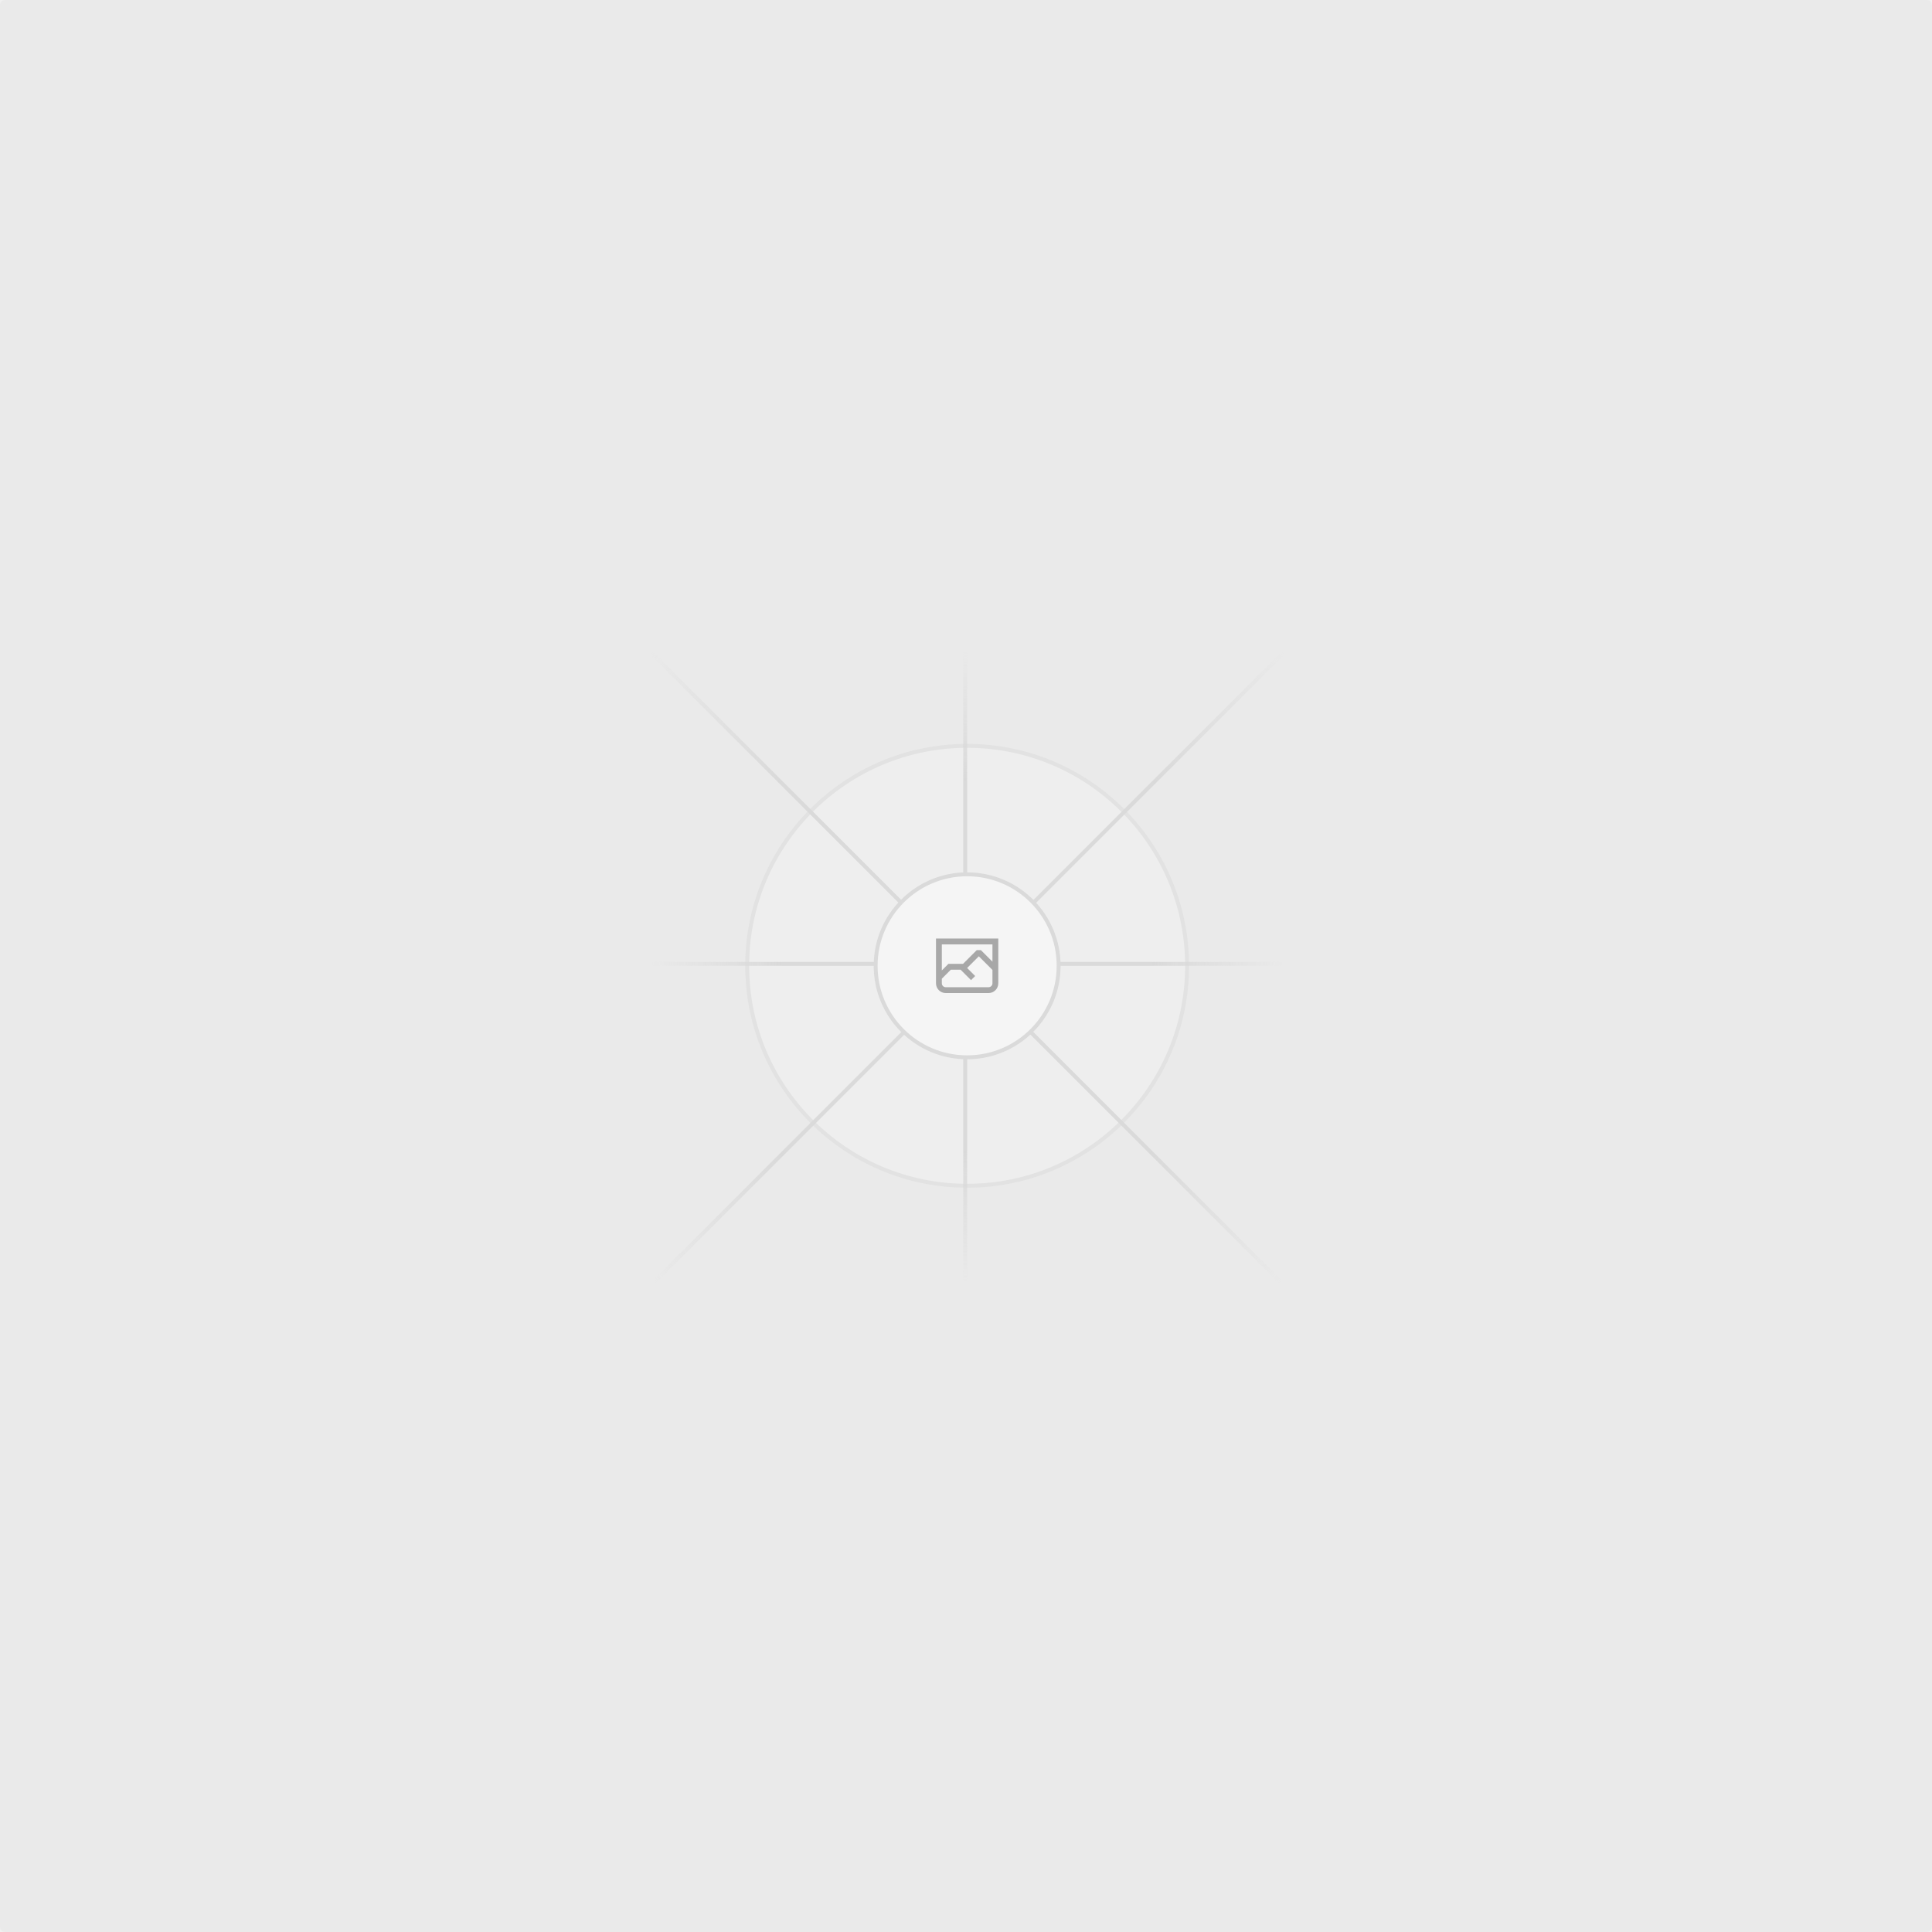
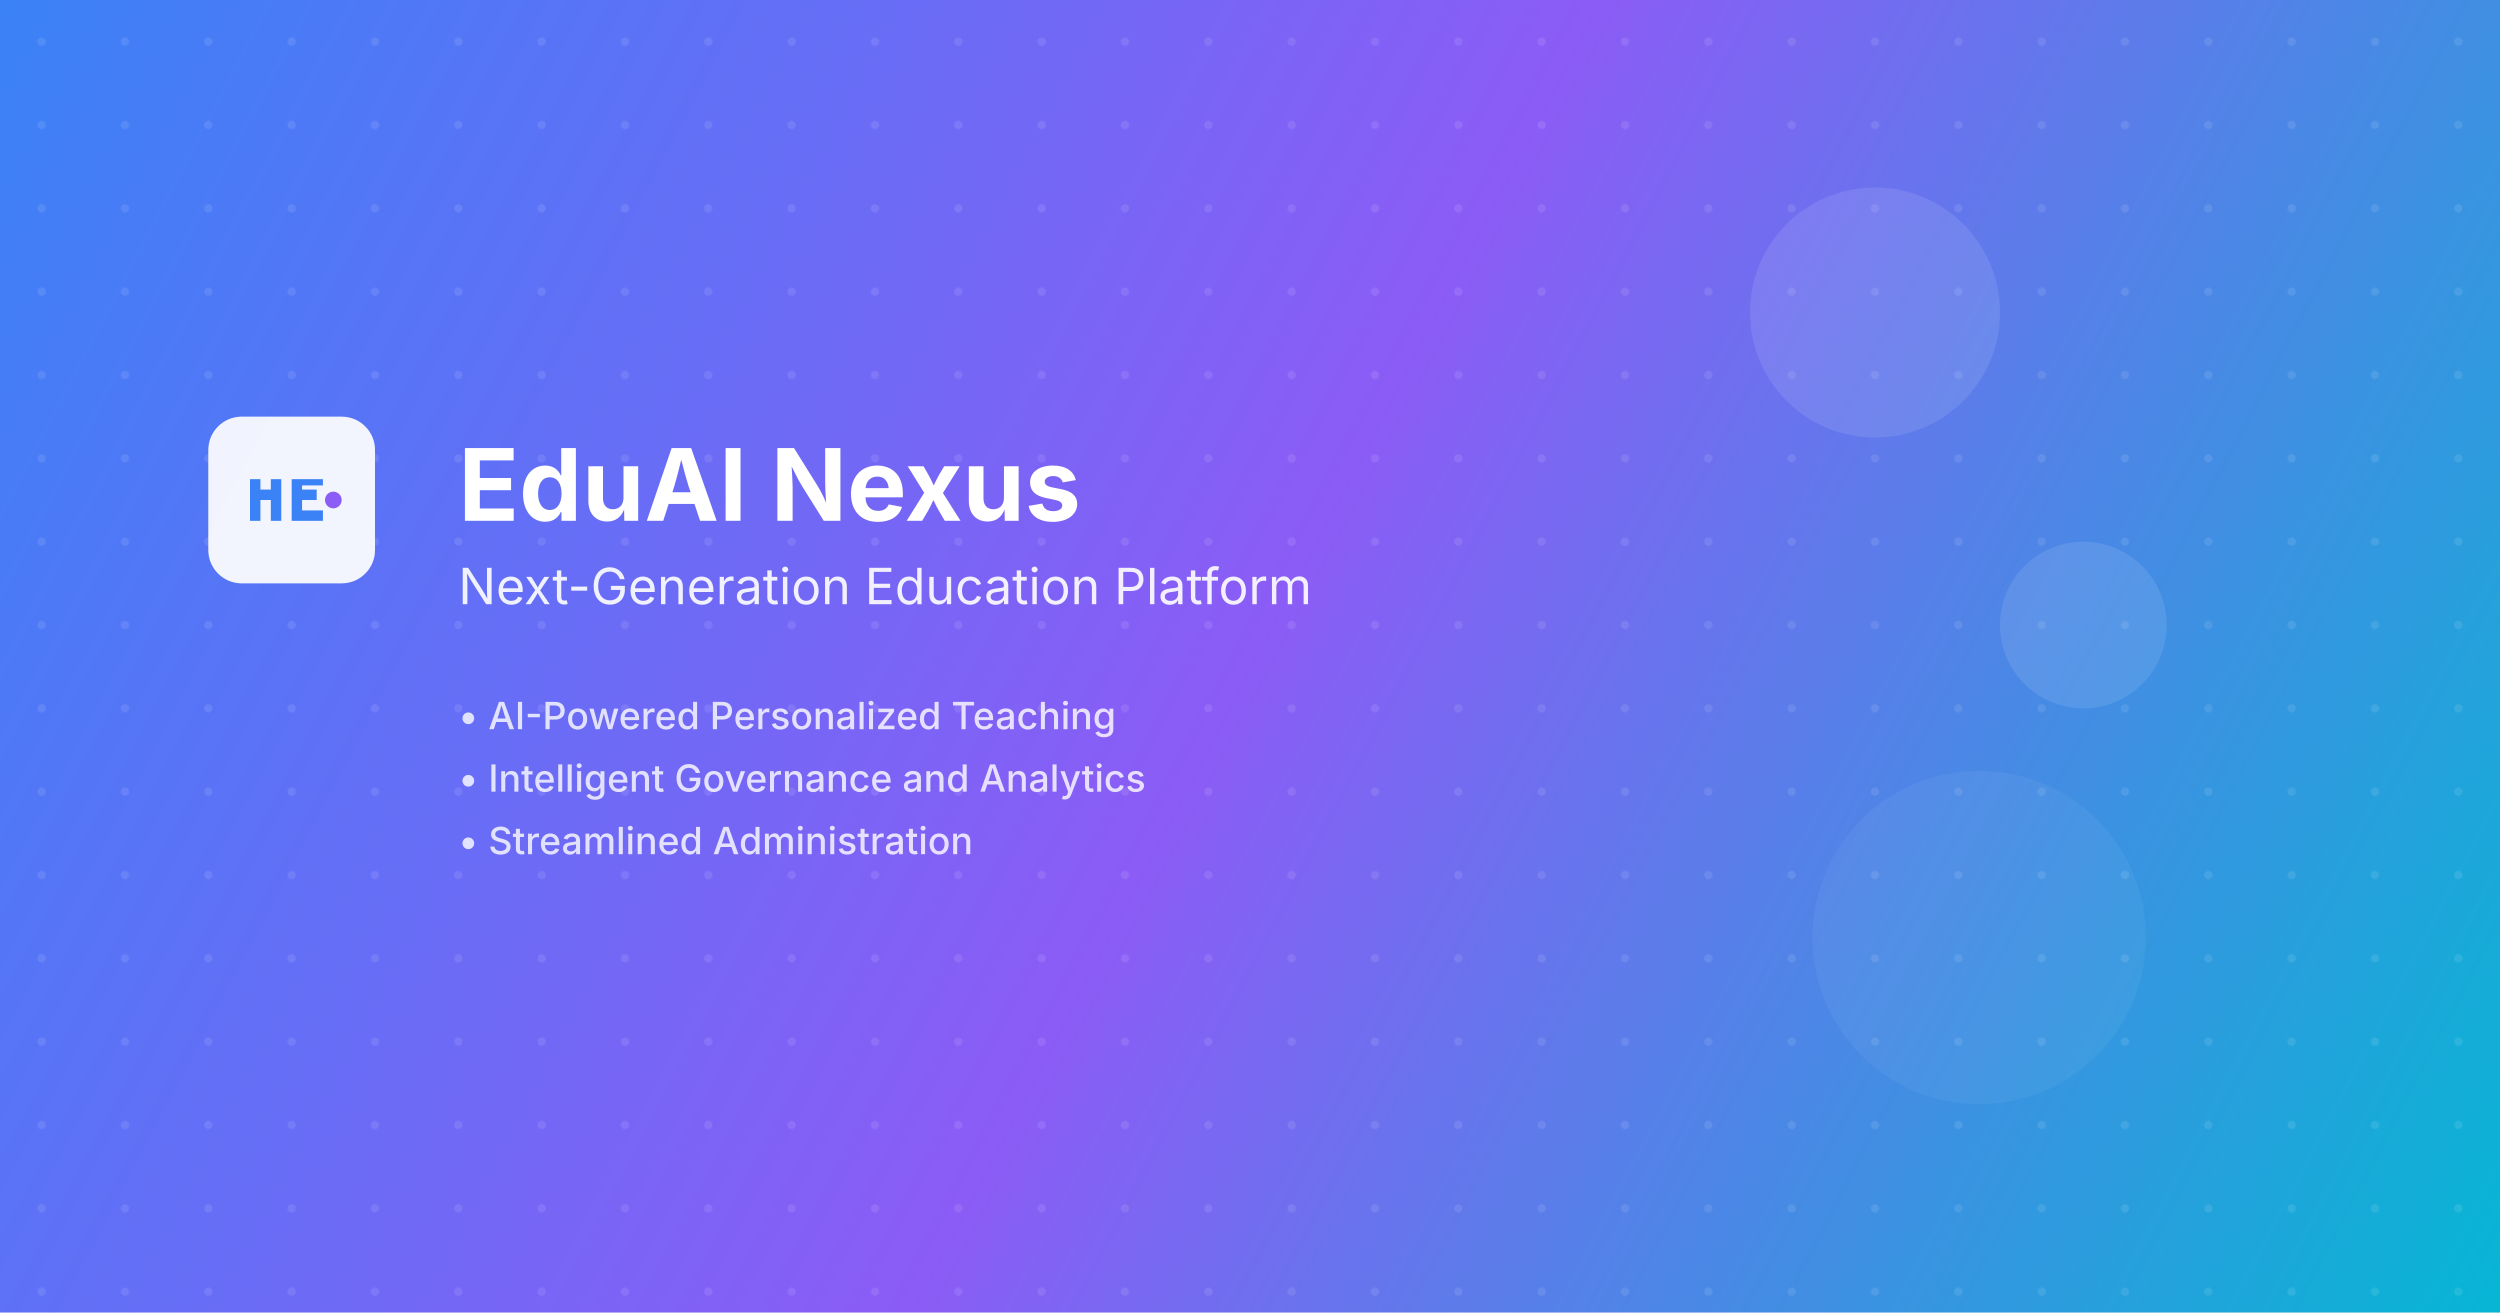
- <svg xmlns="http://www.w3.org/2000/svg" width="1200" height="1200" fill="none">
-   <rect width="1200" height="1200" fill="#EAEAEA" rx="3" />
-   <g opacity=".5">
-     <g opacity=".5">
-       <path fill="#FAFAFA" d="M600.709 736.5c-75.454 0-136.621-61.167-136.621-136.62 0-75.454 61.167-136.621 136.621-136.621 75.453 0 136.62 61.167 136.62 136.621 0 75.453-61.167 136.62-136.62 136.62Z" />
-       <path stroke="#C9C9C9" stroke-width="2.418" d="M600.709 736.5c-75.454 0-136.621-61.167-136.621-136.62 0-75.454 61.167-136.621 136.621-136.621 75.453 0 136.62 61.167 136.62 136.621 0 75.453-61.167 136.62-136.62 136.62Z" />
-     </g>
-     <path stroke="url(#a)" stroke-width="2.418" d="M0-1.209h553.581" transform="scale(1 -1) rotate(45 1163.11 91.165)" />
-     <path stroke="url(#b)" stroke-width="2.418" d="M404.846 598.671h391.726" />
-     <path stroke="url(#c)" stroke-width="2.418" d="M599.5 795.742V404.017" />
-     <path stroke="url(#d)" stroke-width="2.418" d="m795.717 796.597-391.441-391.44" />
-     <path fill="#fff" d="M600.709 656.704c-31.384 0-56.825-25.441-56.825-56.824 0-31.384 25.441-56.825 56.825-56.825 31.383 0 56.824 25.441 56.824 56.825 0 31.383-25.441 56.824-56.824 56.824Z" />
-     <g clip-path="url(#e)">
-       <path fill="#666" fill-rule="evenodd" d="M616.426 586.58h-31.434v16.176l3.553-3.554.531-.531h9.068l.074-.074 8.463-8.463h2.565l7.18 7.181V586.58Zm-15.715 14.654 3.698 3.699 1.283 1.282-2.565 2.565-1.282-1.283-5.2-5.199h-6.066l-5.514 5.514-.073.073v2.876a2.418 2.418 0 0 0 2.418 2.418h26.598a2.418 2.418 0 0 0 2.418-2.418v-8.317l-8.463-8.463-7.181 7.181-.071.072Zm-19.347 5.442v4.085a6.045 6.045 0 0 0 6.046 6.045h26.598a6.044 6.044 0 0 0 6.045-6.045v-7.108l1.356-1.355-1.282-1.283-.074-.073v-17.989h-38.689v23.43l-.146.146.146.147Z" clip-rule="evenodd" />
-     </g>
-     <path stroke="#C9C9C9" stroke-width="2.418" d="M600.709 656.704c-31.384 0-56.825-25.441-56.825-56.824 0-31.384 25.441-56.825 56.825-56.825 31.383 0 56.824 25.441 56.824 56.825 0 31.383-25.441 56.824-56.824 56.824Z" />
+ <svg xmlns="http://www.w3.org/2000/svg" width="1200" height="630" viewBox="0 0 1200 630" fill="none">
+   <rect width="1200" height="630" fill="url(#background)" />
+   <defs>
+     <pattern id="dots" x="0" y="0" width="40" height="40" patternUnits="userSpaceOnUse">
+       <circle cx="20" cy="20" r="2" fill="rgba(255,255,255,0.1)" />
+     </pattern>
+     <linearGradient id="background" x1="0" y1="0" x2="1200" y2="630" gradientUnits="userSpaceOnUse">
+       <stop stop-color="#3B82F6" />
+       <stop offset="0.5" stop-color="#8B5CF6" />
+       <stop offset="1" stop-color="#06B6D4" />
+     </linearGradient>
+   </defs>
+   <rect width="1200" height="630" fill="url(#dots)" />
+   <g transform="translate(100, 200)">
+     <rect width="80" height="80" rx="16" fill="white" opacity="0.2" />
+     <rect width="80" height="80" rx="16" fill="white" opacity="0.9" />
+     <path d="M20 30V50H25V40H30V50H35V30H30V35H25V30H20Z" fill="#3B82F6" />
+     <path d="M40 30V50H55V45H45V40H52V35H45V33H55V30H40Z" fill="#3B82F6" />
+     <circle cx="60" cy="40" r="4" fill="#8B5CF6" />
  </g>
-   <defs>
-     <linearGradient id="a" x1="554.061" x2="-.48" y1=".083" y2=".087" gradientUnits="userSpaceOnUse">
-       <stop stop-color="#C9C9C9" stop-opacity="0" />
-       <stop offset=".208" stop-color="#C9C9C9" />
-       <stop offset=".792" stop-color="#C9C9C9" />
-       <stop offset="1" stop-color="#C9C9C9" stop-opacity="0" />
-     </linearGradient>
-     <linearGradient id="b" x1="796.912" x2="404.507" y1="599.963" y2="599.965" gradientUnits="userSpaceOnUse">
-       <stop stop-color="#C9C9C9" stop-opacity="0" />
-       <stop offset=".208" stop-color="#C9C9C9" />
-       <stop offset=".792" stop-color="#C9C9C9" />
-       <stop offset="1" stop-color="#C9C9C9" stop-opacity="0" />
-     </linearGradient>
-     <linearGradient id="c" x1="600.792" x2="600.794" y1="403.677" y2="796.082" gradientUnits="userSpaceOnUse">
-       <stop stop-color="#C9C9C9" stop-opacity="0" />
-       <stop offset=".208" stop-color="#C9C9C9" />
-       <stop offset=".792" stop-color="#C9C9C9" />
-       <stop offset="1" stop-color="#C9C9C9" stop-opacity="0" />
-     </linearGradient>
-     <linearGradient id="d" x1="404.85" x2="796.972" y1="403.903" y2="796.02" gradientUnits="userSpaceOnUse">
-       <stop stop-color="#C9C9C9" stop-opacity="0" />
-       <stop offset=".208" stop-color="#C9C9C9" />
-       <stop offset=".792" stop-color="#C9C9C9" />
-       <stop offset="1" stop-color="#C9C9C9" stop-opacity="0" />
-     </linearGradient>
-     <clipPath id="e">
-       <path fill="#fff" d="M581.364 580.535h38.689v38.689h-38.689z" />
-     </clipPath>
-   </defs>
+   <text x="220" y="250" font-family="Inter, system-ui, sans-serif" font-size="48" font-weight="700" fill="white">
+     EduAI Nexus
+   </text>
+   <text x="220" y="290" font-family="Inter, system-ui, sans-serif" font-size="24" font-weight="400" fill="rgba(255,255,255,0.9)">
+     Next-Generation Education Platform
+   </text>
+   <g transform="translate(220, 320)">
+     <text y="30" font-family="Inter, system-ui, sans-serif" font-size="18" font-weight="500" fill="rgba(255,255,255,0.8)">
+       • AI-Powered Personalized Teaching
+     </text>
+     <text y="60" font-family="Inter, system-ui, sans-serif" font-size="18" font-weight="500" fill="rgba(255,255,255,0.8)">
+       • Intelligent Governance and Analytics
+     </text>
+     <text y="90" font-family="Inter, system-ui, sans-serif" font-size="18" font-weight="500" fill="rgba(255,255,255,0.8)">
+       • Streamlined Administration
+     </text>
+   </g>
+   <circle cx="900" cy="150" r="60" fill="rgba(255,255,255,0.1)" />
+   <circle cx="1000" cy="300" r="40" fill="rgba(255,255,255,0.1)" />
+   <circle cx="950" cy="450" r="80" fill="rgba(255,255,255,0.05)" />
</svg>
